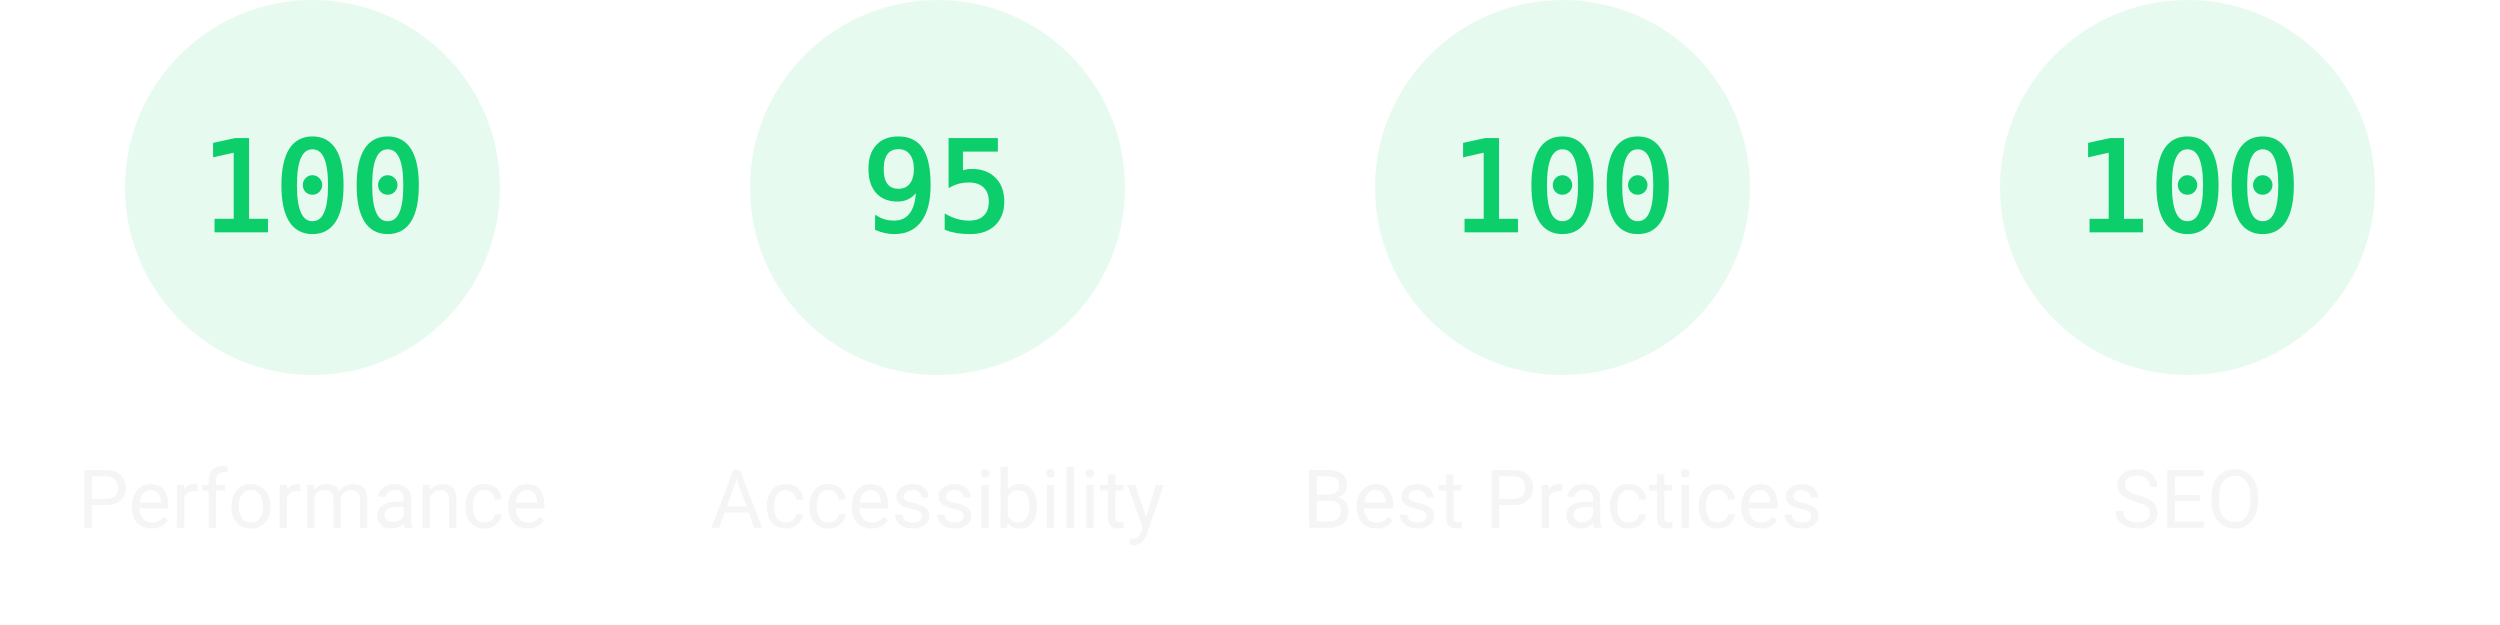
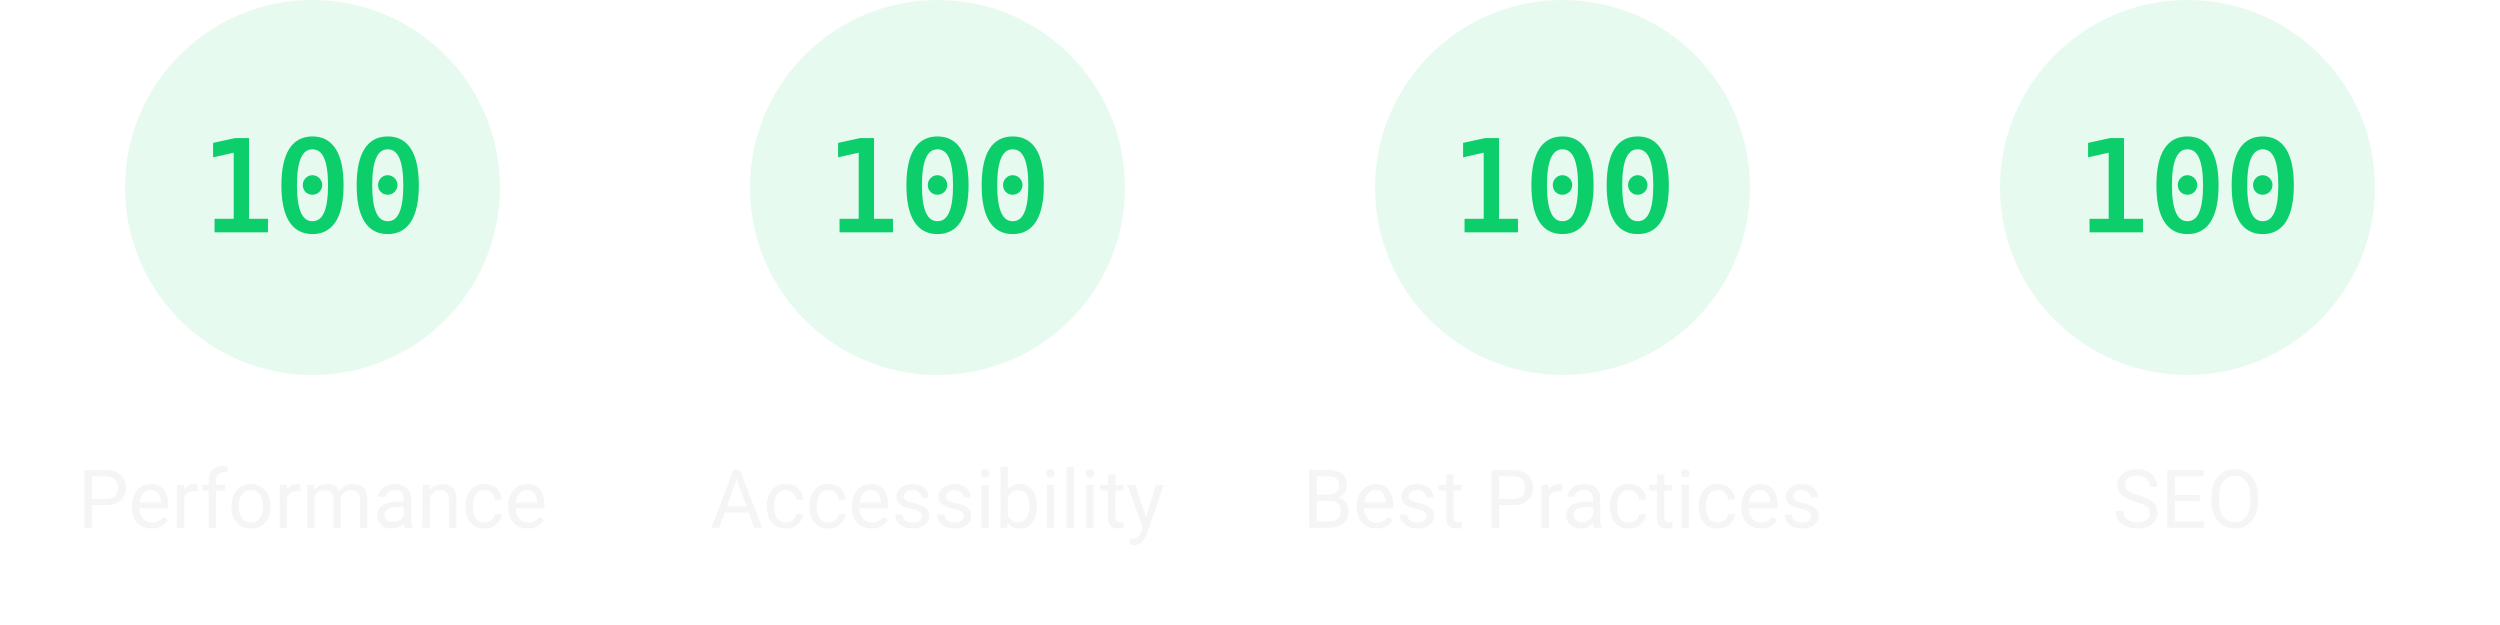
<svg xmlns="http://www.w3.org/2000/svg" class="theme--dark" style="background:#00000" fill="none" width="800" height="200">
  <style>
        .gauge-base { opacity: 0.1; }
        .gauge-arc {
            fill: none;
            animation-delay: 250ms;
            stroke-linecap: round;
            transform: rotate(-90deg);
            transform-origin: 100px 60px;
            animation: load-gauge 1s ease forwards;
        }
        .guage-text {
            font-size: 40px;
            font-family: monospace;
            text-align: center;
        }
        .guage-red { color: #ff4e42; fill: #ff4e42; stroke: #ff4e42; }
        .guage-orange { color: #ffa400; fill: #ffa400; stroke: #ffa400; }
        .guage-green { color: #0cce6b; fill: #0cce6b; stroke: #0cce6b; }
        .guage-title {
            stroke: none;
            font-size: 26px;
            line-height: 26px;
            font-family: Roboto, Halvetica, Arial, sans-serif;
        }
        .theme--light .guage-title { color: #212121; fill: #212121; }
        .theme--dark .guage-title { color: #f5f5f5; fill: #f5f5f5; }
        @keyframes load-gauge {
            from { stroke-dasharray: 0 352.858; }
        }
    </style>
  <svg class="guage-div guage-green" viewBox="0 0 200 200" width="200" height="200" x="0" y="0">
    <circle class="gauge-base" r="56" cx="100" cy="60" stroke-width="8" />
    <circle class="gauge-arc" r="56" cx="100" cy="60" stroke-width="8" style="stroke-dasharray: 351.858, 351.858;" />
    <text class="guage-text" x="100px" y="60px" alignment-baseline="central" dominant-baseline="central" text-anchor="middle">100</text>
    <text class="guage-title" x="100px" y="160px" alignment-baseline="central" dominant-baseline="central" text-anchor="middle">Performance</text>
  </svg>
  <svg class="guage-div guage-green" viewBox="0 0 200 200" width="200" height="200" x="200" y="0">
    <circle class="gauge-base" r="56" cx="100" cy="60" stroke-width="8" />
-     <circle class="gauge-arc" r="56" cx="100" cy="60" stroke-width="8" style="stroke-dasharray: 334.265, 351.858;" />
-     <text class="guage-text" x="100px" y="60px" alignment-baseline="central" dominant-baseline="central" text-anchor="middle">95</text>
+     <circle class="gauge-arc" r="56" cx="100" cy="60" stroke-width="8" style="stroke-dasharray: 351.858, 351.858;" />
+     <text class="guage-text" x="100px" y="60px" alignment-baseline="central" dominant-baseline="central" text-anchor="middle">100</text>
    <text class="guage-title" x="100px" y="160px" alignment-baseline="central" dominant-baseline="central" text-anchor="middle">Accessibility</text>
  </svg>
  <svg class="guage-div guage-green" viewBox="0 0 200 200" width="200" height="200" x="400" y="0">
    <circle class="gauge-base" r="56" cx="100" cy="60" stroke-width="8" />
    <circle class="gauge-arc" r="56" cx="100" cy="60" stroke-width="8" style="stroke-dasharray: 351.858, 351.858;" />
    <text class="guage-text" x="100px" y="60px" alignment-baseline="central" dominant-baseline="central" text-anchor="middle">100</text>
    <text class="guage-title" x="100px" y="160px" alignment-baseline="central" dominant-baseline="central" text-anchor="middle">Best Practices</text>
  </svg>
  <svg class="guage-div guage-green" viewBox="0 0 200 200" width="200" height="200" x="600" y="0">
    <circle class="gauge-base" r="56" cx="100" cy="60" stroke-width="8" />
    <circle class="gauge-arc" r="56" cx="100" cy="60" stroke-width="8" style="stroke-dasharray: 351.858, 351.858;" />
    <text class="guage-text" x="100px" y="60px" alignment-baseline="central" dominant-baseline="central" text-anchor="middle">100</text>
    <text class="guage-title" x="100px" y="160px" alignment-baseline="central" dominant-baseline="central" text-anchor="middle">SEO</text>
  </svg>
</svg>
